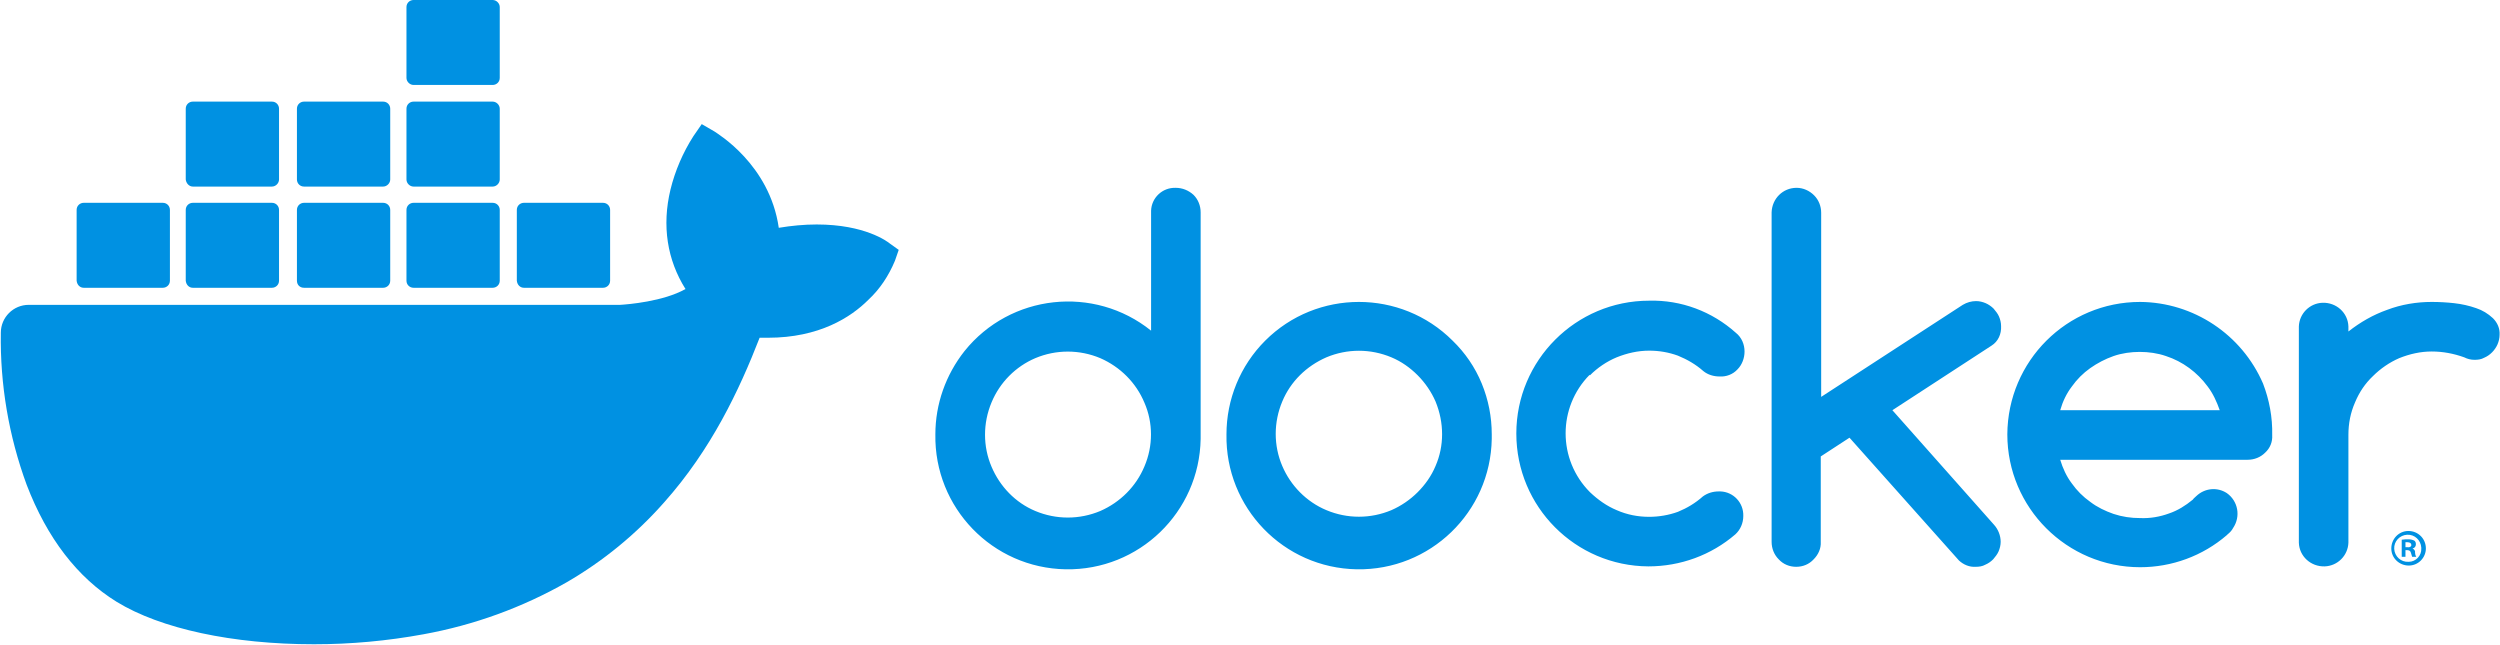
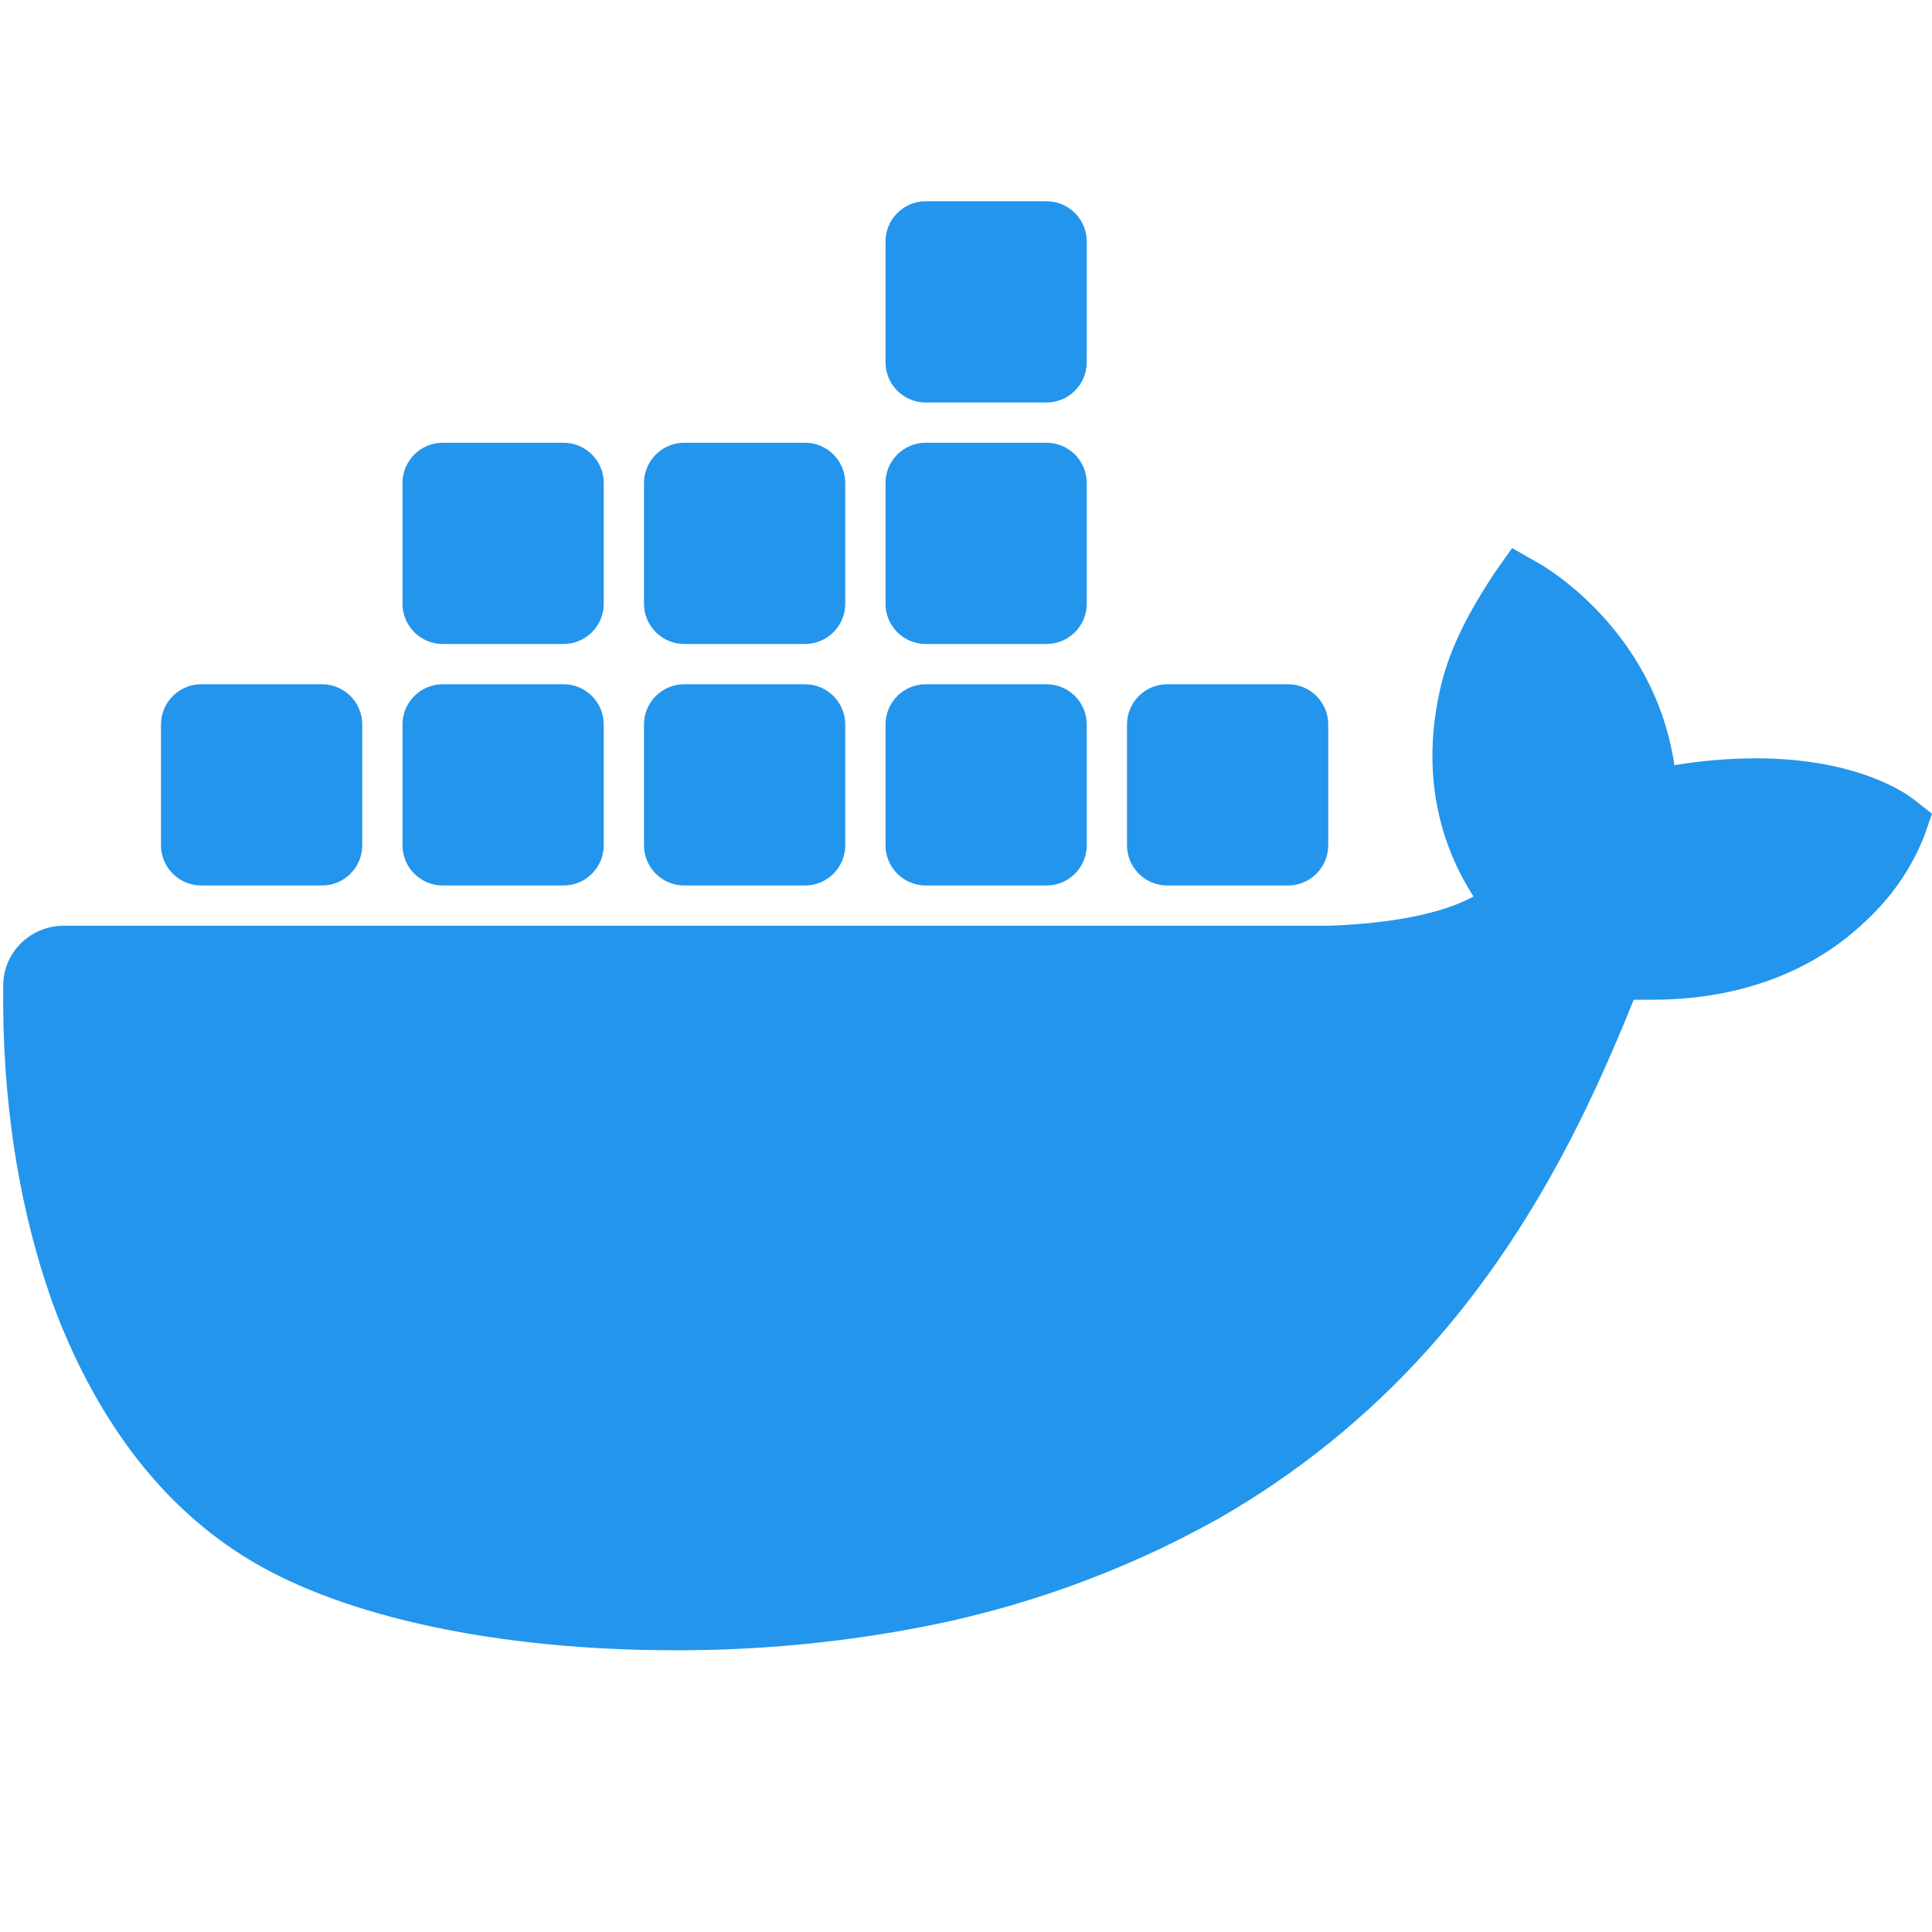
- <svg xmlns="http://www.w3.org/2000/svg" height="-389" viewBox="20.7 244.9 600.3 154.7" width="2500">
-   <g fill="#0091e2">
-     <path d="m303 290c-3.2-.1-5.8 2.4-5.9 5.5v28.8c-13.7-11-33.8-8.8-44.8 4.9-4.5 5.7-7 12.7-7 20-.3 17.6 13.7 32.1 31.3 32.4s32.1-13.7 32.4-31.3v-54.4c0-1.6-.6-3.1-1.7-4.2-1.2-1.1-2.7-1.7-4.3-1.7m-7.5 66.9c-2 4.8-5.8 8.6-10.6 10.7-5 2.1-10.6 2.1-15.6 0-4.8-2-8.5-5.9-10.5-10.6-2.1-4.9-2.1-10.5 0-15.5 2-4.8 5.8-8.6 10.5-10.6 5-2.1 10.6-2.1 15.6 0 4.8 2.1 8.6 5.9 10.6 10.7 2.1 4.8 2.1 10.4 0 15.3m74-30.2c-12.4-12.4-32.6-12.4-45 0-6 6-9.3 14.1-9.3 22.5-.3 17.6 13.7 32.1 31.3 32.4s32.1-13.7 32.4-31.3v-1.1c0-4.2-.8-8.3-2.4-12.2s-4-7.4-7-10.3m-4.1 30.1c-1 2.4-2.5 4.5-4.3 6.3s-4 3.3-6.3 4.3c-5 2.1-10.6 2.1-15.6 0-4.8-2-8.6-5.9-10.6-10.6-2.1-4.9-2.1-10.5 0-15.5 2-4.8 5.8-8.5 10.6-10.6 5-2.1 10.6-2.1 15.6 0 2.4 1 4.5 2.5 6.3 4.3s3.3 4 4.3 6.3c2.1 5.1 2.1 10.7 0 15.5m135.8-33.6c0-.8-.2-1.6-.5-2.3s-.8-1.3-1.3-1.9c-.5-.5-1.2-1-1.9-1.3s-1.5-.5-2.3-.5c-1.1 0-2.2.3-3.2.9l-34 22.1v-44.2c0-1.6-.6-3.1-1.7-4.2s-2.6-1.8-4.2-1.8c-3.3 0-5.9 2.6-6 5.9v79.1c0 1.6.6 3.1 1.7 4.2 1.1 1.2 2.6 1.8 4.2 1.8s3.1-.6 4.2-1.8c1.1-1.1 1.8-2.6 1.7-4.2v-20.5l6.9-4.5 26.3 29.5c1.1 1 2.5 1.6 4 1.5.8 0 1.6-.1 2.3-.5.7-.3 1.3-.7 1.9-1.3.5-.6 1-1.2 1.3-1.9s.5-1.5.5-2.3c0-1.5-.6-3-1.6-4.1l-24.4-27.5 23.8-15.5c1.6-1 2.4-2.8 2.3-4.7m-98.7 11.8c1.8-1.8 4-3.3 6.4-4.3 2.5-1 5.1-1.6 7.8-1.6 2.4 0 4.7.4 6.9 1.2 2.2.9 4.3 2.1 6.1 3.7 1.1.9 2.5 1.3 3.9 1.3 1.6.1 3.2-.5 4.3-1.7 1.1-1.1 1.7-2.7 1.7-4.3 0-1.7-.7-3.4-2.1-4.5-5.7-5.1-13.1-7.9-20.8-7.7-17.6 0-31.9 14.3-31.9 31.9s14.2 31.8 31.7 31.9c7.7 0 15.1-2.7 20.9-7.7 1.2-1.1 1.9-2.7 1.9-4.4.1-3.2-2.4-5.8-5.5-5.9h-.4c-1.4 0-2.7.4-3.8 1.2-1.8 1.6-3.8 2.8-6 3.7-2.2.8-4.6 1.2-6.9 1.2-2.7 0-5.3-.5-7.8-1.6-2.4-1-4.5-2.5-6.4-4.3-7.8-7.8-7.8-20.4-.1-28.2.1.2.1.2.1.1m216.8-13.7c-1.2-1.1-2.5-1.9-4-2.4-1.7-.6-3.5-1-5.3-1.2s-3.6-.3-5.4-.3c-3.6 0-7.3.6-10.7 1.9-3.4 1.2-6.5 3-9.3 5.2v-1.2c-.1-3.3-2.9-5.8-6.2-5.7a5.9 5.9 0 0 0 -5.7 5.7v51.9c.1 3.3 2.9 5.8 6.2 5.7a5.9 5.9 0 0 0 5.7-5.7v-25.9c0-2.7.5-5.3 1.6-7.8 1-2.4 2.4-4.5 4.3-6.3 1.8-1.8 4-3.3 6.3-4.3 2.5-1 5.1-1.6 7.8-1.6s5.3.5 7.8 1.4c.8.4 1.6.6 2.5.6.8 0 1.6-.1 2.3-.5.7-.3 1.3-.7 1.9-1.3.5-.5 1-1.2 1.3-1.9s.5-1.5.5-2.3c.1-1.5-.5-2.9-1.6-4m-55.2 15.7c-5.1-11.8-16.7-19.5-29.5-19.6-17.6 0-31.8 14.2-31.9 31.8 0 17.6 14.3 31.9 31.9 31.9 7.6 0 15-2.7 20.8-7.7l.2-.2c.5-.4 1-.9 1.3-1.5 1.9-2.8 1.2-6.5-1.5-8.4-2.3-1.5-5.3-1.2-7.3.7-.2.2-.8.7-.8.8l-.1.1c-1.7 1.4-3.6 2.6-5.7 3.3-2.2.8-4.5 1.2-6.9 1.1-2.2 0-4.3-.3-6.4-1-2-.7-3.9-1.6-5.6-2.9-1.7-1.2-3.2-2.7-4.4-4.4-1.3-1.7-2.2-3.7-2.8-5.7h45c1.6 0 3.1-.6 4.2-1.7 1.2-1.1 1.8-2.6 1.7-4.2.1-4.3-.7-8.5-2.2-12.4m-48.7 6.4c.6-2.1 1.5-4 2.8-5.7 1.2-1.7 2.7-3.2 4.4-4.4s3.6-2.2 5.6-2.9 4.2-1 6.3-1 4.3.3 6.3 1c4 1.3 7.5 3.9 10 7.3 1.3 1.7 2.2 3.7 2.9 5.7zm83.6 29c-2.3 0-4.1 1.9-4.1 4.2s1.9 4.1 4.2 4.1 4.1-1.9 4.1-4.1c0-2.4-1.9-4.2-4.2-4.2zm0 7.4c-1.8.1-3.3-1.3-3.4-3.1s1.3-3.3 3.1-3.4 3.3 1.3 3.4 3.1v.2c.1 1.7-1.3 3.2-3 3.2z" />
-     <path d="m600 376.6c.5-.1.8-.5.8-1 0-.4-.1-.7-.4-.9-.4-.2-.9-.3-1.4-.3s-1.1 0-1.6.1v4.1h.9v-1.6h.4c.5 0 .8.2.9.6.1.3.2.7.3 1h1c-.2-.3-.3-.7-.3-1 .1-.4-.2-.8-.6-1m-1.2-.3h-.5v-1.2h.5c.6 0 .9.3.9.6.1.4-.4.7-.9.6m-364.4-72.9c-.6-.5-6-4.6-17.6-4.6-3 0-6.1.3-9.1.8-2.2-15.3-14.9-22.7-15.4-23.1l-3.1-1.8-2 2.9c-2.5 3.9-4.4 8.3-5.5 12.8-2.1 8.7-.8 16.9 3.6 23.9-5.3 3-13.9 3.7-15.7 3.8h-142c-3.7 0-6.7 3-6.7 6.7-.2 12.4 1.9 24.8 6.2 36.5 4.9 12.8 12.2 22.3 21.6 28.1 10.6 6.5 27.9 10.2 47.4 10.2 8.8 0 17.6-.8 26.3-2.4 12.1-2.2 23.7-6.4 34.4-12.5 8.8-5.1 16.7-11.6 23.4-19.2 11.3-12.7 18-26.9 22.9-39.5h2c12.3 0 19.9-4.9 24.1-9.1 2.8-2.6 4.9-5.8 6.4-9.4l.9-2.6z" />
-     <path d="m40.8 314h19c.9 0 1.7-.7 1.7-1.7v-17c0-.9-.7-1.7-1.7-1.7h-19c-.9 0-1.7.7-1.7 1.7v17c.1 1 .8 1.7 1.7 1.7zm26.2 0h19c.9 0 1.7-.7 1.7-1.7v-17c0-.9-.7-1.7-1.7-1.7h-19c-.9 0-1.7.7-1.7 1.7v17c.1 1 .8 1.7 1.7 1.7m26.7 0h19c.9 0 1.7-.7 1.7-1.7v-17c0-.9-.7-1.7-1.7-1.7h-19c-.9 0-1.7.7-1.7 1.7v17c0 1 .7 1.7 1.7 1.7zm26.3 0h19c.9 0 1.7-.7 1.7-1.7v-17c0-.9-.7-1.7-1.7-1.7h-19c-.9 0-1.7.7-1.7 1.7v17c0 1 .8 1.7 1.7 1.7zm-53-24.3h19c.9 0 1.7-.8 1.7-1.7v-17c0-.9-.7-1.7-1.7-1.7h-19c-.9 0-1.7.7-1.7 1.7v17c.1.9.8 1.7 1.7 1.7m26.7 0h19c.9 0 1.7-.8 1.7-1.7v-17c0-.9-.7-1.7-1.7-1.7h-19c-.9 0-1.7.7-1.7 1.7v17c0 .9.7 1.7 1.7 1.7m26.3 0h19c.9 0 1.7-.8 1.7-1.7v-17c0-.9-.8-1.7-1.7-1.7h-19c-.9 0-1.7.7-1.7 1.7v17c0 .9.8 1.7 1.7 1.7m0-24.4h19c.9 0 1.7-.7 1.7-1.7v-17c0-.9-.8-1.7-1.7-1.7h-19c-.9 0-1.7.7-1.7 1.7v17c0 .9.8 1.7 1.7 1.7m26.5 48.7h19c.9 0 1.7-.7 1.7-1.7v-17c0-.9-.7-1.7-1.7-1.7h-19c-.9 0-1.7.7-1.7 1.7v17c.1 1 .8 1.7 1.7 1.7" />
-   </g>
+ <svg xmlns="http://www.w3.org/2000/svg" viewBox="0 0 48 48" width="240px" height="240px">
+   <path fill="#2395ec" d="M47.527,19.847c-0.13-0.102-1.345-1.007-3.908-1.007c-0.677,0.003-1.352,0.06-2.019,0.171 c-0.496-3.354-3.219-4.93-3.345-5.003l-0.688-0.392l-0.453,0.644c-0.567,0.866-1.068,1.76-1.311,2.763 c-0.459,1.915-0.18,3.713,0.806,5.25C35.417,22.928,33.386,22.986,33,23H1.582c-0.826,0.001-1.496,0.66-1.501,1.474 c-0.037,2.733,0.353,5.553,1.306,8.119c1.089,2.818,2.71,4.894,4.818,6.164C8.567,40.184,12.405,41,16.756,41 c1.965,0.006,3.927-0.169,5.859-0.524c2.686-0.487,5.271-1.413,7.647-2.74c1.958-1.119,3.72-2.542,5.219-4.215 c2.505-2.798,3.997-5.913,5.107-8.682c0.149,0,0.298,0,0.442,0c2.743,0,4.429-1.083,5.359-1.99 c0.618-0.579,1.101-1.284,1.414-2.065L48,20.216L47.527,19.847z" />
+   <path fill="#2395ec" d="M8,22H5c-0.552,0-1-0.448-1-1v-3c0-0.552,0.448-1,1-1h3c0.552,0,1,0.448,1,1v3 C9,21.552,8.552,22,8,22z" />
+   <path fill="#2395ec" d="M14,22h-3c-0.552,0-1-0.448-1-1v-3c0-0.552,0.448-1,1-1h3c0.552,0,1,0.448,1,1v3 C15,21.552,14.552,22,14,22z" />
+   <path fill="#2395ec" d="M20,22h-3c-0.552,0-1-0.448-1-1v-3c0-0.552,0.448-1,1-1h3c0.552,0,1,0.448,1,1v3 C21,21.552,20.552,22,20,22z" />
+   <path fill="#2395ec" d="M26,22h-3c-0.552,0-1-0.448-1-1v-3c0-0.552,0.448-1,1-1h3c0.552,0,1,0.448,1,1v3 C27,21.552,26.552,22,26,22z" />
+   <path fill="#2395ec" d="M14,16h-3c-0.552,0-1-0.448-1-1v-3c0-0.552,0.448-1,1-1h3c0.552,0,1,0.448,1,1v3 C15,15.552,14.552,16,14,16z" />
+   <path fill="#2395ec" d="M20,16h-3c-0.552,0-1-0.448-1-1v-3c0-0.552,0.448-1,1-1h3c0.552,0,1,0.448,1,1v3 C21,15.552,20.552,16,20,16z" />
+   <path fill="#2395ec" d="M26,16h-3c-0.552,0-1-0.448-1-1v-3c0-0.552,0.448-1,1-1h3c0.552,0,1,0.448,1,1v3 C27,15.552,26.552,16,26,16z" />
+   <path fill="#2395ec" d="M26,10h-3c-0.552,0-1-0.448-1-1V6c0-0.552,0.448-1,1-1h3c0.552,0,1,0.448,1,1v3 C27,9.552,26.552,10,26,10z" />
+   <path fill="#2395ec" d="M32,22h-3c-0.552,0-1-0.448-1-1v-3c0-0.552,0.448-1,1-1h3c0.552,0,1,0.448,1,1v3 C33,21.552,32.552,22,32,22z" />
</svg>
